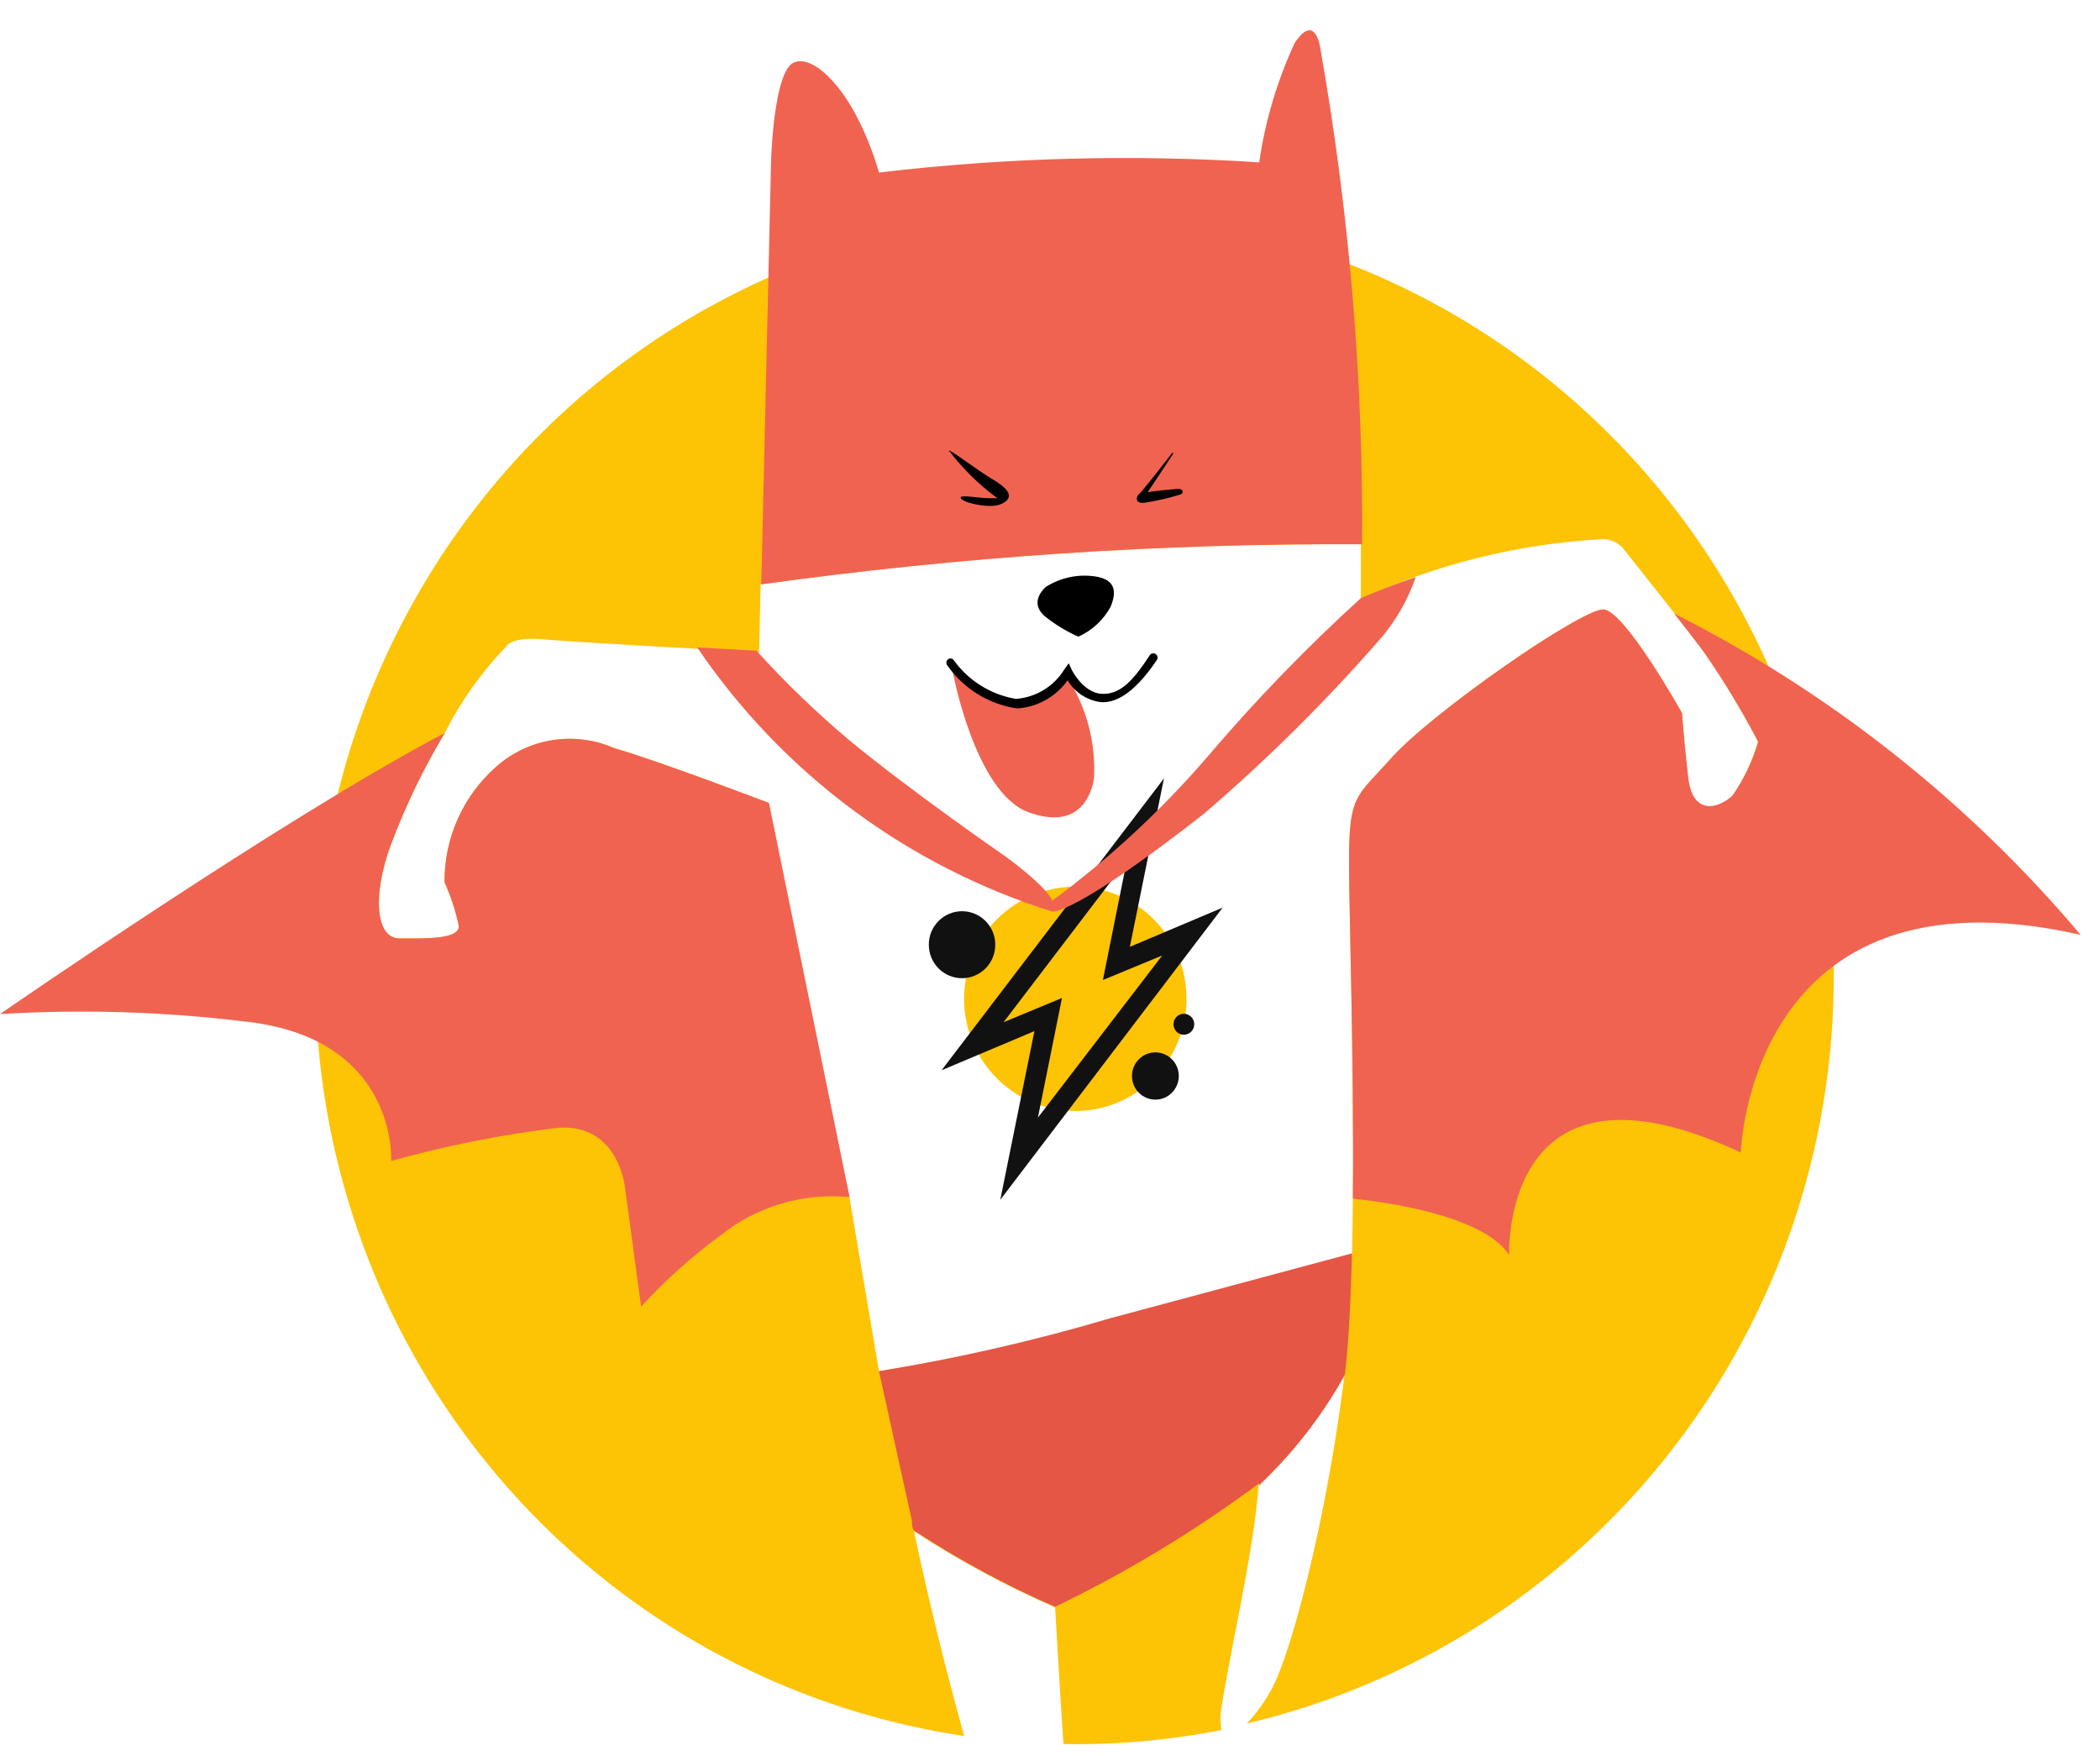
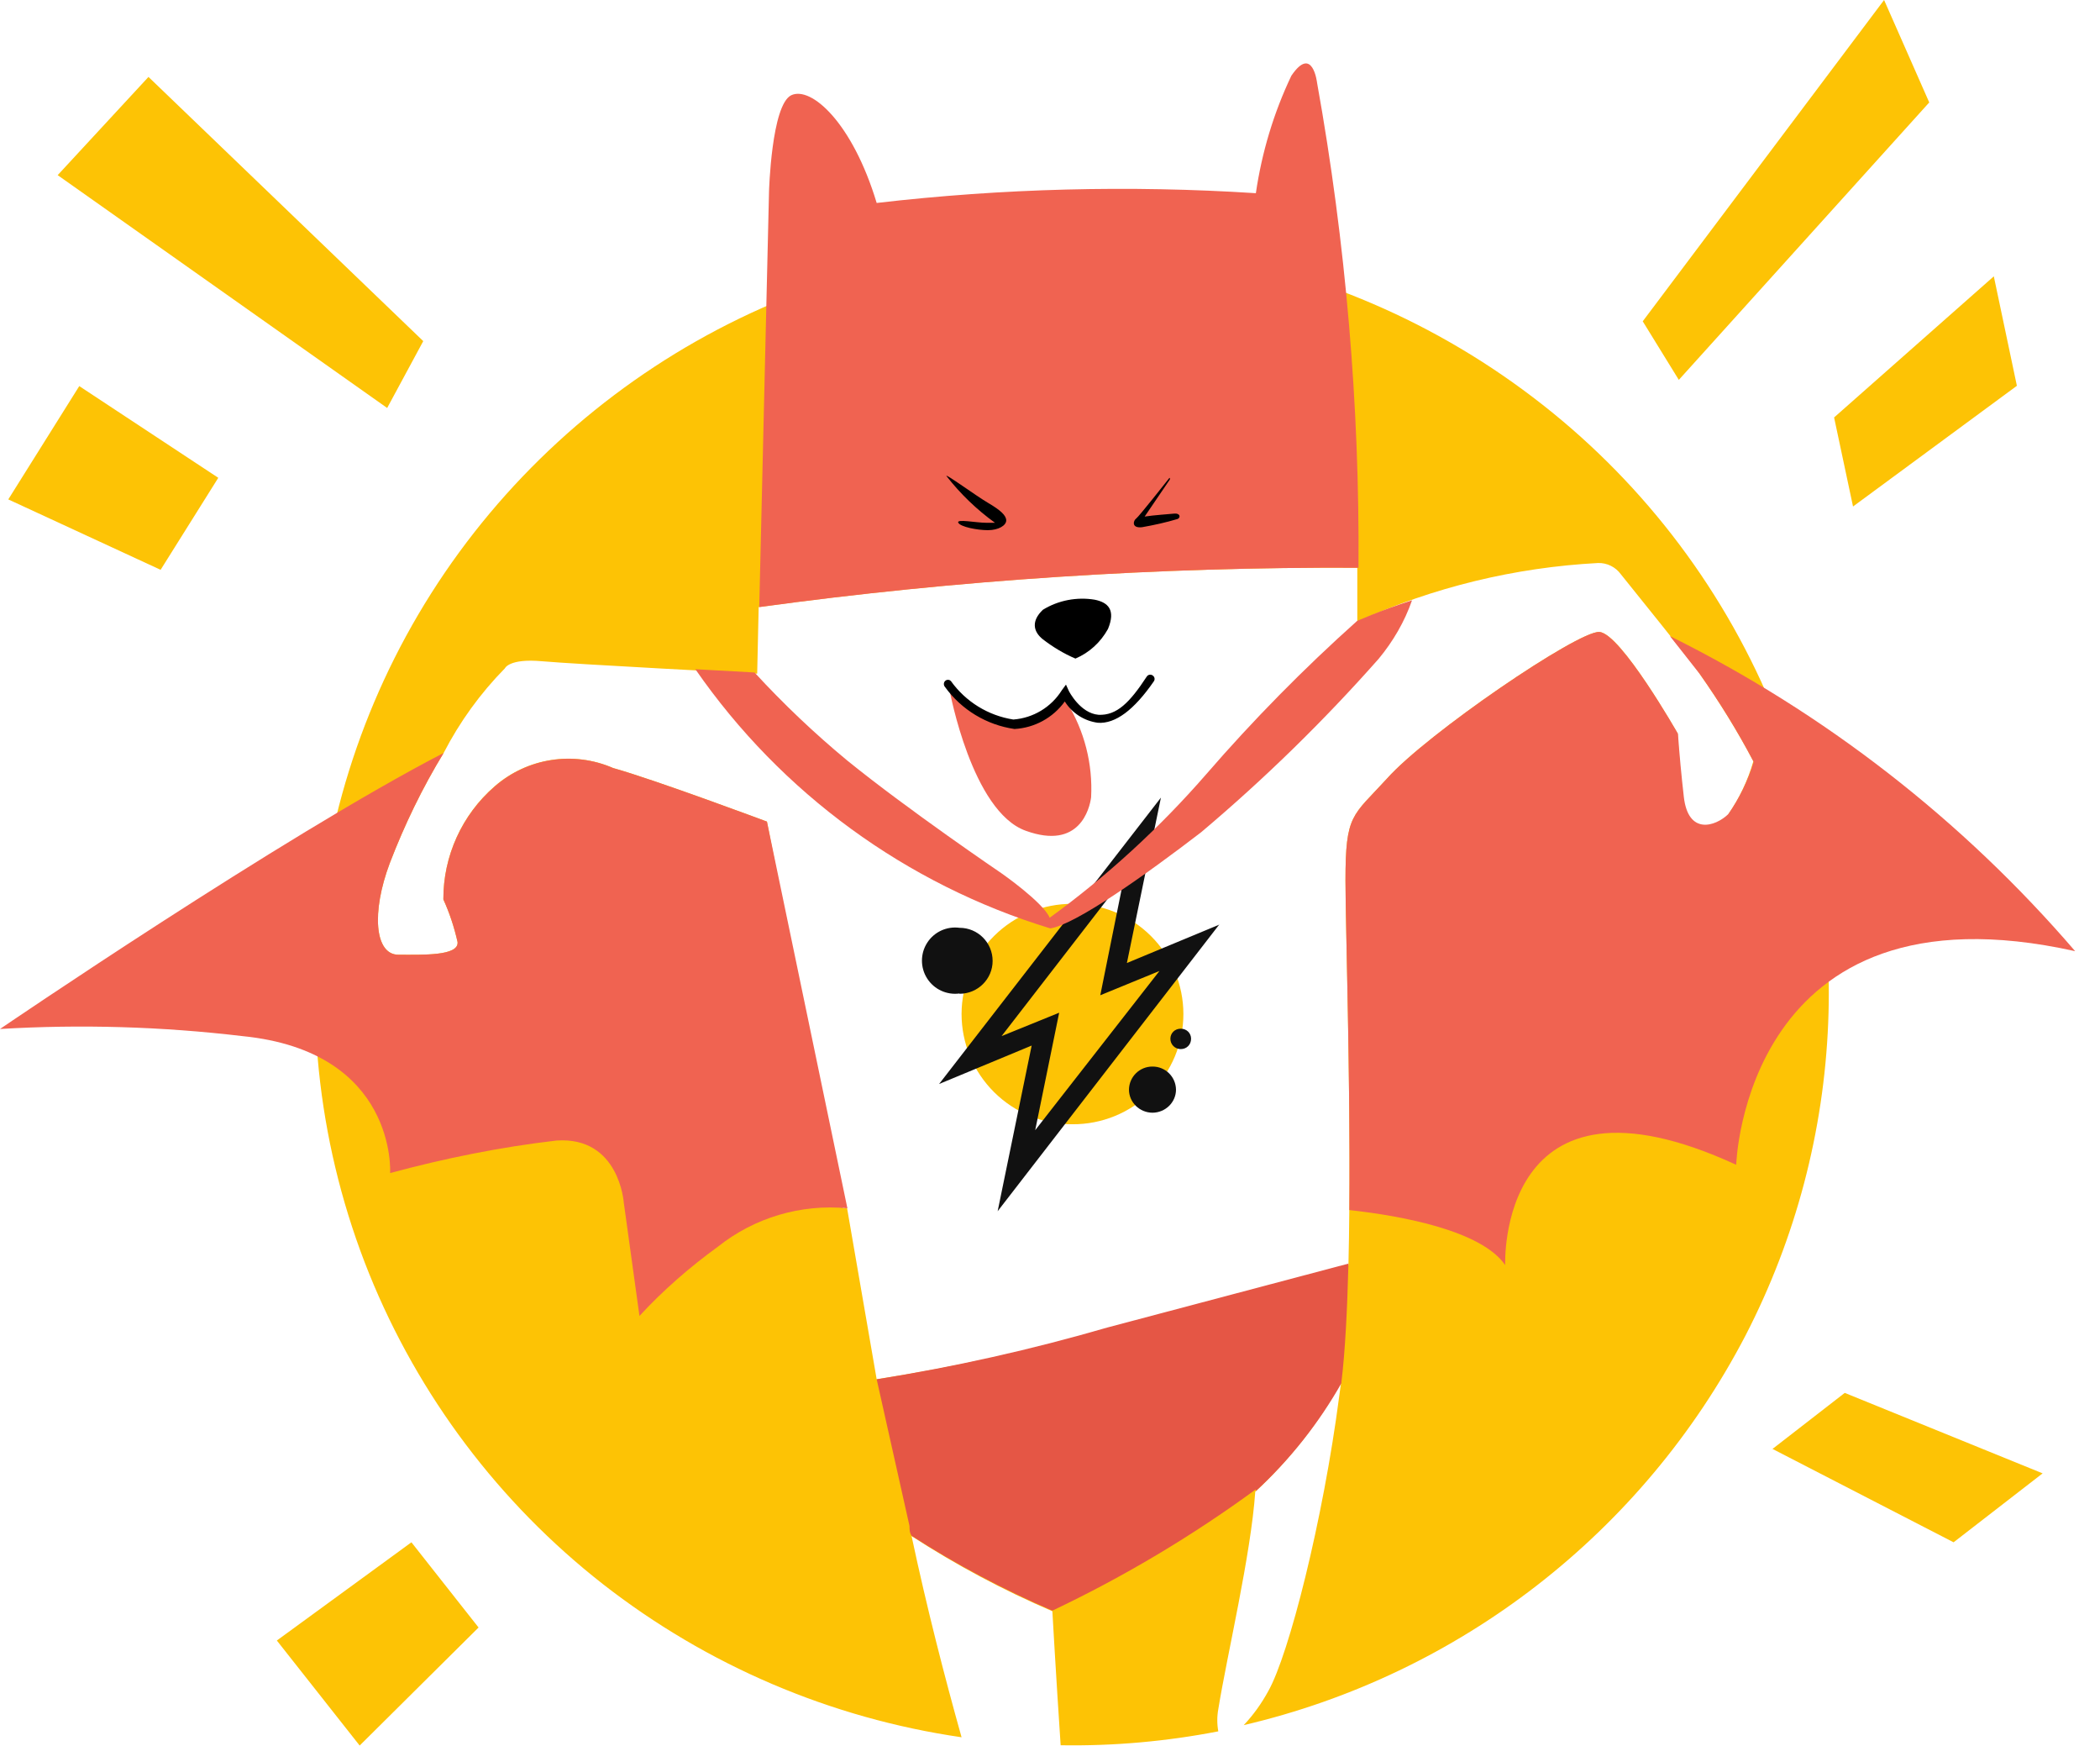
- <svg xmlns="http://www.w3.org/2000/svg" fill="none" viewBox="0 0 61 51">
-   <path fill="#FDC305" d="M51.582 19.854a22.231 22.231 0 0 0-6.936-9.09 21.96 21.96 0 0 0-10.503-4.396A21.887 21.887 0 0 0 22.865 7.83a22.083 22.083 0 0 0-9.058 6.934 22.354 22.354 0 0 0-4.43 10.564 22.432 22.432 0 0 0 1.373 11.386 22.238 22.238 0 0 0 6.813 9.184 21.965 21.965 0 0 0 10.442 4.54c-.5-1.815-1.008-3.822-1.456-5.951a27.756 27.756 0 0 0 4.1 2.215s.104 1.877.241 3.971c1.54.027 3.08-.11 4.592-.408a1.874 1.874 0 0 1 0-.66c.25-1.625.939-4.553 1.077-6.439a13.212 13.212 0 0 0 2.498-3.224l-.052.383c-.474 3.701-1.464 7.655-2.067 8.75a4.845 4.845 0 0 1-.715.999 22.006 22.006 0 0 0 8.563-4.141 22.237 22.237 0 0 0 6.047-7.386 22.45 22.45 0 0 0 .749-18.694Zm-1.266 3.293c-.38.374-1.163.626-1.293-.504-.129-1.13-.163-1.92-.163-1.92s-1.663-2.98-2.283-3.015c-.62-.035-5.022 3.015-6.185 4.344-1.008 1.121-1.206 1.043-1.206 3.015 0 1.486.19 7.1.086 11.392l-7.02 1.886a54.724 54.724 0 0 1-6.72 1.494l-.861-5.066h-.12L22.335 23.33s-3.282-1.252-4.488-1.59a3.213 3.213 0 0 0-3.445.547c-.472.417-.85.931-1.107 1.509a4.437 4.437 0 0 0-.384 1.836c.182.404.321.826.414 1.26.043.417-1.034.374-1.723.374-.69 0-.793-1.251-.25-2.72.424-1.129.948-2.217 1.568-3.25a10.312 10.312 0 0 1 1.783-2.51s.12-.296 1.077-.21c.956.088 6.271.374 6.271.374l.043-1.972a121.95 121.95 0 0 1 17.436-1.165v1.59a19.265 19.265 0 0 1 7.011-1.737.778.778 0 0 1 .664.339c.293.373 2.076 2.607 2.283 2.928.579.835 1.105 1.705 1.576 2.607a5.44 5.44 0 0 1-.75 1.599v.008Z" />
-   <path fill="#F06351" d="M48.636 17.83c.405.52.758.981.862 1.12.579.835 1.105 1.706 1.576 2.607a5.444 5.444 0 0 1-.74 1.547c-.38.373-1.164.625-1.293-.504-.13-1.13-.18-1.877-.18-1.877s-1.663-2.98-2.283-3.015c-.62-.035-5.023 3.015-6.186 4.344-1.008 1.121-1.206 1.043-1.206 3.015 0 1.304.147 5.779.112 9.758 1.56.174 3.851.609 4.54 1.634 0 0-.25-6.239 6.728-2.972 0 0 .241-8.506 9.872-6.325a37.712 37.712 0 0 0-11.802-9.333ZM39.565 15.813A79.266 79.266 0 0 0 38.36 1.45s-.129-1.13-.749-.208a12.474 12.474 0 0 0-1.034 3.475 60.536 60.536 0 0 0-11.043.296c-.707-2.39-1.913-3.476-2.49-3.189-.577.287-.646 2.85-.646 2.85l-.284 12.304a121.956 121.956 0 0 1 17.452-1.165Z" />
-   <path fill="#E55645" d="M39.065 39.943c.112-.93.172-2.163.207-3.527l-7.02 1.885a54.724 54.724 0 0 1-6.72 1.538l.957 4.345c0 .095 0 .19.06.286a27.75 27.75 0 0 0 4.1 2.216 36.478 36.478 0 0 0 5.927-3.589v.053a13.21 13.21 0 0 0 2.49-3.207Z" />
-   <path fill="#000" d="M27.566 13.094c-.043-.087.861.59 1.214.8.353.208.526.364.526.512 0 .148-.224.295-.534.295-.31 0-.793-.104-.862-.226-.069-.121.517 0 .81 0h.25a6.987 6.987 0 0 1-1.404-1.381ZM34.026 13.19s-.861 1.112-.939 1.164c-.077.052-.146.295.164.252a6.911 6.911 0 0 0 1.051-.244c.095-.052.06-.173-.103-.156-.164.017-.586.043-.862.096l.732-1.104s.026-.104-.043-.009ZM31.322 18.498c.399-.177.729-.482.938-.868.242-.574 0-.791-.379-.87a2.095 2.095 0 0 0-1.507.296c-.336.322-.293.634 0 .869.29.23.61.423.948.573Z" />
-   <path fill="#F06351" d="M31.011 19.593a1.78 1.78 0 0 1-.396.522c-.245.199-.547.314-.861.33a1.866 1.866 0 0 1-1.327-.383 1.724 1.724 0 0 1-.456-.39.862.862 0 0 0-.31-.218s.645 3.572 2.213 4.145c1.568.573 1.86-.66 1.904-.99a4.925 4.925 0 0 0-.706-2.816c0-.26-.018-.087-.06-.2Z" />
-   <path fill="#000" d="M29.547 20.584a2.998 2.998 0 0 1-2.024-1.243.131.131 0 0 1 0-.173.122.122 0 0 1 .086-.037.121.121 0 0 1 .086.037 2.785 2.785 0 0 0 1.817 1.138 1.806 1.806 0 0 0 1.413-.87l.12-.164.087.191s.327.66.861.695c.534.035.913-.365 1.404-1.12a.123.123 0 0 1 .172-.035.125.125 0 0 1 .035.173c-.574.852-1.117 1.26-1.628 1.225a1.328 1.328 0 0 1-.965-.634 1.954 1.954 0 0 1-1.464.817Z" />
-   <path fill="#FDC305" d="M31.235 32.28c1.784 0 3.23-1.46 3.23-3.259 0-1.8-1.446-3.258-3.23-3.258s-3.23 1.458-3.23 3.258 1.446 3.258 3.23 3.258Z" />
-   <path fill="#111" d="m35.516 26.37-2.696 1.14.99-4.893-6.46 8.48 2.697-1.138-.991 4.901 6.46-8.49ZM29.151 29.7l3.583-4.701-.698 3.476 1.723-.713-3.61 4.71.699-3.476-1.697.704ZM27.945 28.422a.969.969 0 0 0 .965-.974.969.969 0 0 0-.965-.973.969.969 0 0 0-.965.973c0 .538.432.974.965.974ZM33.561 31.95c.376 0 .68-.308.68-.687a.684.684 0 0 0-.68-.687.684.684 0 0 0-.68.687c0 .379.304.686.68.686ZM34.388 30.064a.303.303 0 0 0 .302-.304.303.303 0 0 0-.302-.305.303.303 0 0 0-.301.305c0 .168.135.304.301.304Z" />
-   <path fill="#F06351" d="M39.522 17.386a49.73 49.73 0 0 0-4.384 4.527 27.555 27.555 0 0 1-4.574 4.258c-.19-.46-1.405-1.32-1.405-1.32s-2.704-1.869-4.48-3.337a27.578 27.578 0 0 1-2.704-2.607l-1.723-.096a19.507 19.507 0 0 0 10.337 7.681c.741-.121 2.826-1.624 4.385-2.85a49.885 49.885 0 0 0 5.169-5.135c.429-.514.761-1.103.982-1.738-.982.33-1.603.617-1.603.617ZM22.337 23.33s-3.282-1.252-4.488-1.59a3.214 3.214 0 0 0-3.446.547c-.472.417-.85.931-1.107 1.509a4.439 4.439 0 0 0-.383 1.836c.182.404.32.826.413 1.26.043.417-1.033.374-1.723.374-.689 0-.792-1.251-.25-2.72.424-1.129.949-2.217 1.568-3.25C8.227 23.764 0 29.464 0 29.464a39.136 39.136 0 0 1 7.055.209c4.523.46 4.307 4.058 4.307 4.058a33.033 33.033 0 0 1 4.85-.965c1.826-.121 1.956 1.842 1.956 1.842l.456 3.354a15.804 15.804 0 0 1 2.283-2.05 5.189 5.189 0 0 1 3.773-1.13L22.337 23.33Z" />
+ <svg xmlns="http://www.w3.org/2000/svg" fill="none" viewBox="0 0 71 59">
+   <path fill="#FDC305" d="M59.88 23.8a25.43 25.43 0 0 0-8.05-10.37 25.72 25.72 0 0 0-25.29-3.35A25.59 25.59 0 0 0 16.03 18a25.3 25.3 0 0 0-3.55 25.05 25.42 25.42 0 0 0 7.9 10.49 25.72 25.72 0 0 0 12.13 5.18c-.58-2.07-1.17-4.36-1.69-6.8 1.51.98 3.1 1.83 4.76 2.54 0 0 .12 2.14.28 4.53 1.79.03 3.58-.13 5.33-.47a2.1 2.1 0 0 1 0-.75c.3-1.85 1.1-5.2 1.25-7.35a15.11 15.11 0 0 0 2.9-3.68l-.06.44c-.55 4.22-1.7 8.74-2.4 9.98-.23.42-.5.8-.83 1.15a25.73 25.73 0 0 0 16.96-13.16 25.27 25.27 0 0 0 .87-21.34Zm-1.47 3.77c-.44.42-1.35.71-1.5-.58-.15-1.29-.19-2.2-.19-2.2s-1.93-3.4-2.65-3.43c-.72-.04-5.83 3.44-7.18 4.96-1.17 1.28-1.4 1.19-1.4 3.44 0 1.7.22 8.1.1 13l-8.15 2.15c-2.56.73-5.17 1.3-7.8 1.71l-1-5.78h-.14l-2.57-13.07s-3.8-1.42-5.2-1.81a3.79 3.79 0 0 0-4.01.62 5.03 5.03 0 0 0-1.73 3.82c.21.46.37.95.48 1.44.05.48-1.2.43-2 .43s-.92-1.43-.29-3.1c.5-1.3 1.1-2.54 1.82-3.72a11.78 11.78 0 0 1 2.07-2.86s.14-.34 1.25-.24c1.11.1 7.28.42 7.28.42l.05-2.25c6.7-.92 13.47-1.36 20.24-1.33v1.82a22.67 22.67 0 0 1 8.14-1.98.92.92 0 0 1 .77.38c.34.43 2.41 2.98 2.65 3.34.67.96 1.29 1.95 1.83 2.98a6.17 6.17 0 0 1-.87 1.83Z" />
+   <path fill="#F06351" d="m56.46 21.5 1 1.27c.68.96 1.29 1.95 1.83 2.98a6.17 6.17 0 0 1-.86 1.77c-.44.42-1.35.71-1.5-.58a52.31 52.31 0 0 1-.2-2.14s-1.94-3.4-2.66-3.44c-.72-.04-5.83 3.44-7.18 4.96-1.17 1.28-1.4 1.19-1.4 3.44 0 1.49.17 6.6.13 11.14 1.81.2 4.47.7 5.27 1.86 0 0-.29-7.12 7.81-3.39 0 0 .28-9.71 11.46-7.22a43.67 43.67 0 0 0-13.7-10.65ZM45.93 19.2c.04-5.5-.43-11-1.4-16.4 0 0-.15-1.3-.87-.24-.6 1.26-1 2.6-1.2 3.97a71.46 71.46 0 0 0-12.82.33c-.82-2.72-2.22-3.96-2.89-3.64-.67.33-.75 3.26-.75 3.26l-.33 14.04c6.71-.92 13.49-1.36 20.26-1.33Z" />
+   <path fill="#E55645" d="M45.35 46.74c.13-1.06.2-2.47.24-4.03l-8.15 2.16a64.43 64.43 0 0 1-7.8 1.75l1.11 4.96c0 .11 0 .22.07.33a32.4 32.4 0 0 0 4.76 2.53 42.49 42.49 0 0 0 6.88-4.1v.06a15.12 15.12 0 0 0 2.9-3.66Z" />
+   <path fill="#000" d="M32 16.09c-.05-.1 1 .67 1.41.91.41.24.61.42.61.59 0 .17-.26.33-.62.33s-.92-.11-1-.25c-.08-.14.6 0 .94 0h.3A8.05 8.05 0 0 1 32 16.09ZM39.5 16.2s-1 1.27-1.09 1.33c-.09.06-.17.33.2.29.4-.07.81-.16 1.21-.28.11-.06.07-.2-.12-.18-.19.02-.68.05-1 .1l.85-1.25s.03-.12-.05-.01ZM36.36 22.26c.47-.2.85-.55 1.1-1 .27-.65 0-.9-.45-.99-.6-.1-1.23.02-1.75.34-.39.37-.34.73 0 1 .34.26.7.48 1.1.65Z" />
+   <path fill="#F06351" d="M36 23.5c-.11.23-.27.44-.46.6-.28.23-.63.36-1 .38a2.2 2.2 0 0 1-1.54-.44 2 2 0 0 1-.53-.44 1 1 0 0 0-.36-.25s.75 4.08 2.57 4.73c1.82.66 2.16-.75 2.21-1.13a5.55 5.55 0 0 0-.82-3.21c0-.3-.02-.1-.07-.23Z" />
+   <path fill="#000" d="M34.3 24.64a3.52 3.52 0 0 1-2.35-1.42.15.15 0 0 1 0-.2.14.14 0 0 1 .16-.03l.04.03a3.2 3.2 0 0 0 2.11 1.3 2.12 2.12 0 0 0 1.64-.99l.14-.19.1.22s.38.75 1 .8c.62.03 1.06-.42 1.63-1.29a.14.14 0 0 1 .2-.04.14.14 0 0 1 .04.2c-.67.97-1.3 1.44-1.89 1.4a1.56 1.56 0 0 1-1.12-.72 2.25 2.25 0 0 1-1.7.93Z" />
+   <path fill="#FDC305" d="M36.26 38a3.73 3.73 0 0 0 3.75-3.73 3.73 3.73 0 0 0-3.75-3.72 3.73 3.73 0 0 0-3.75 3.72A3.73 3.73 0 0 0 36.26 38Z" />
+   <path fill="#111" d="m41.23 31.25-3.13 1.3 1.15-5.59-7.5 9.68 3.13-1.3-1.15 5.6 7.5-9.7Zm-7.39 3.8L38 29.67l-.8 3.97 2-.82-4.2 5.38.81-3.97-1.97.8ZM32.44 33.59c.62 0 1.12-.5 1.12-1.11 0-.62-.5-1.12-1.12-1.12a1.12 1.12 0 1 0 0 2.22ZM38.96 37.61c.44 0 .8-.35.8-.78a.79.79 0 0 0-.8-.78.79.79 0 0 0-.79.78c0 .43.36.78.8.78ZM39.92 35.46c.2 0 .35-.15.35-.35 0-.19-.15-.34-.35-.34-.2 0-.35.15-.35.34 0 .2.16.35.35.35Z" />
+   <path fill="#F06351" d="M45.88 20.99a57.22 57.22 0 0 0-5.09 5.17 31.79 31.79 0 0 1-5.3 4.86c-.23-.53-1.64-1.51-1.64-1.51s-3.14-2.13-5.2-3.8a31.78 31.78 0 0 1-3.14-2.98l-2-.11a22.62 22.62 0 0 0 12 8.76c.86-.13 3.28-1.85 5.1-3.25a57.44 57.44 0 0 0 6-5.86c.49-.59.88-1.26 1.13-1.98-1.14.37-1.86.7-1.86.7Z" />
+   <path fill="#FDC305" d="m65.22 3.47-8.46 9.37-1.22-1.98L63.7 0l1.53 3.47ZM62.65 17.12l5.54-4.08-.78-3.7-5.4 4.77.64 3.01ZM59.92 48.97l6.13 3.16 3.01-2.33-6.69-2.72-2.45 1.9ZM1.95 5.92 5.02 2.6l9.29 8.93-1.22 2.26L1.95 5.92ZM7.38 16.15l-4.7-3.1-2.4 3.83 5.15 2.38 1.95-3.11ZM13.91 52.13l-4.55 3.32 2.8 3.55 4.02-3.99-2.27-2.88Z" />
+   <path fill="#F06351" d="M25.93 27.77s-3.8-1.42-5.2-1.81a3.79 3.79 0 0 0-4 .62 5.03 5.03 0 0 0-1.74 3.82c.21.46.37.95.48 1.44.05.48-1.2.43-2 .43s-.92-1.43-.29-3.1c.5-1.3 1.1-2.54 1.82-3.72-5.45 2.82-15 9.33-15 9.33a46.2 46.2 0 0 1 8.19.24c5.25.52 5 4.63 5 4.63 1.85-.5 3.73-.88 5.63-1.1 2.12-.14 2.27 2.1 2.27 2.1l.53 3.83c.8-.87 1.7-1.65 2.65-2.34a6.1 6.1 0 0 1 4.38-1.3l-2.72-13.07Z" />
</svg>
